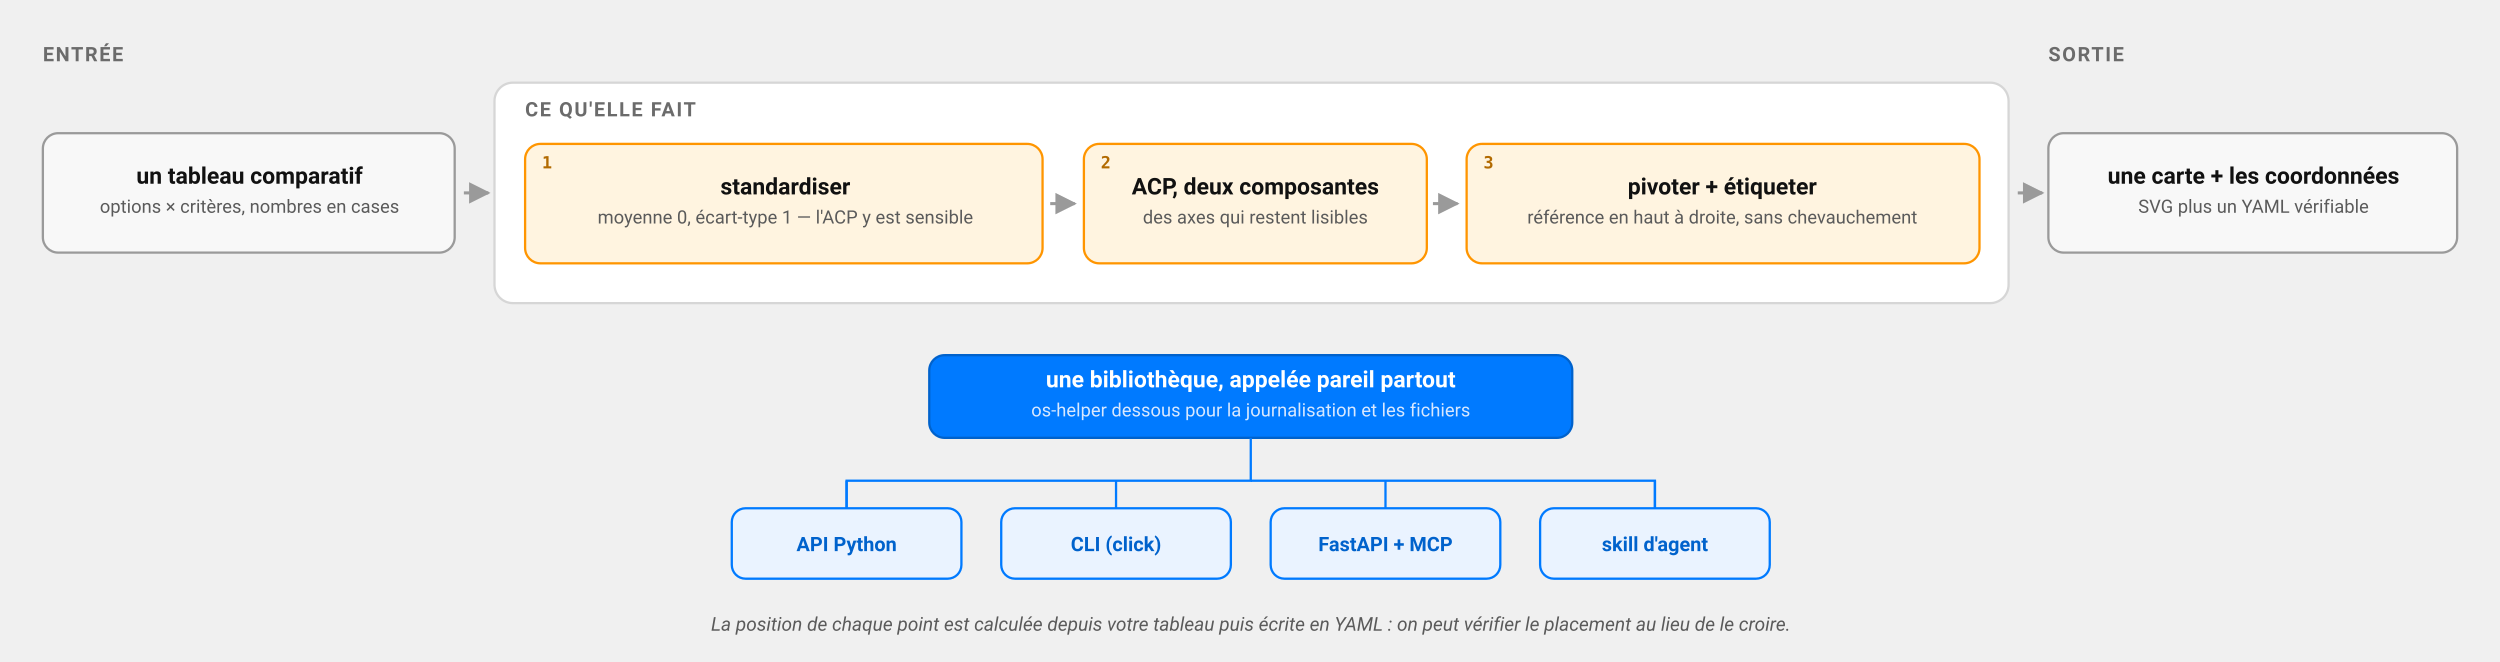
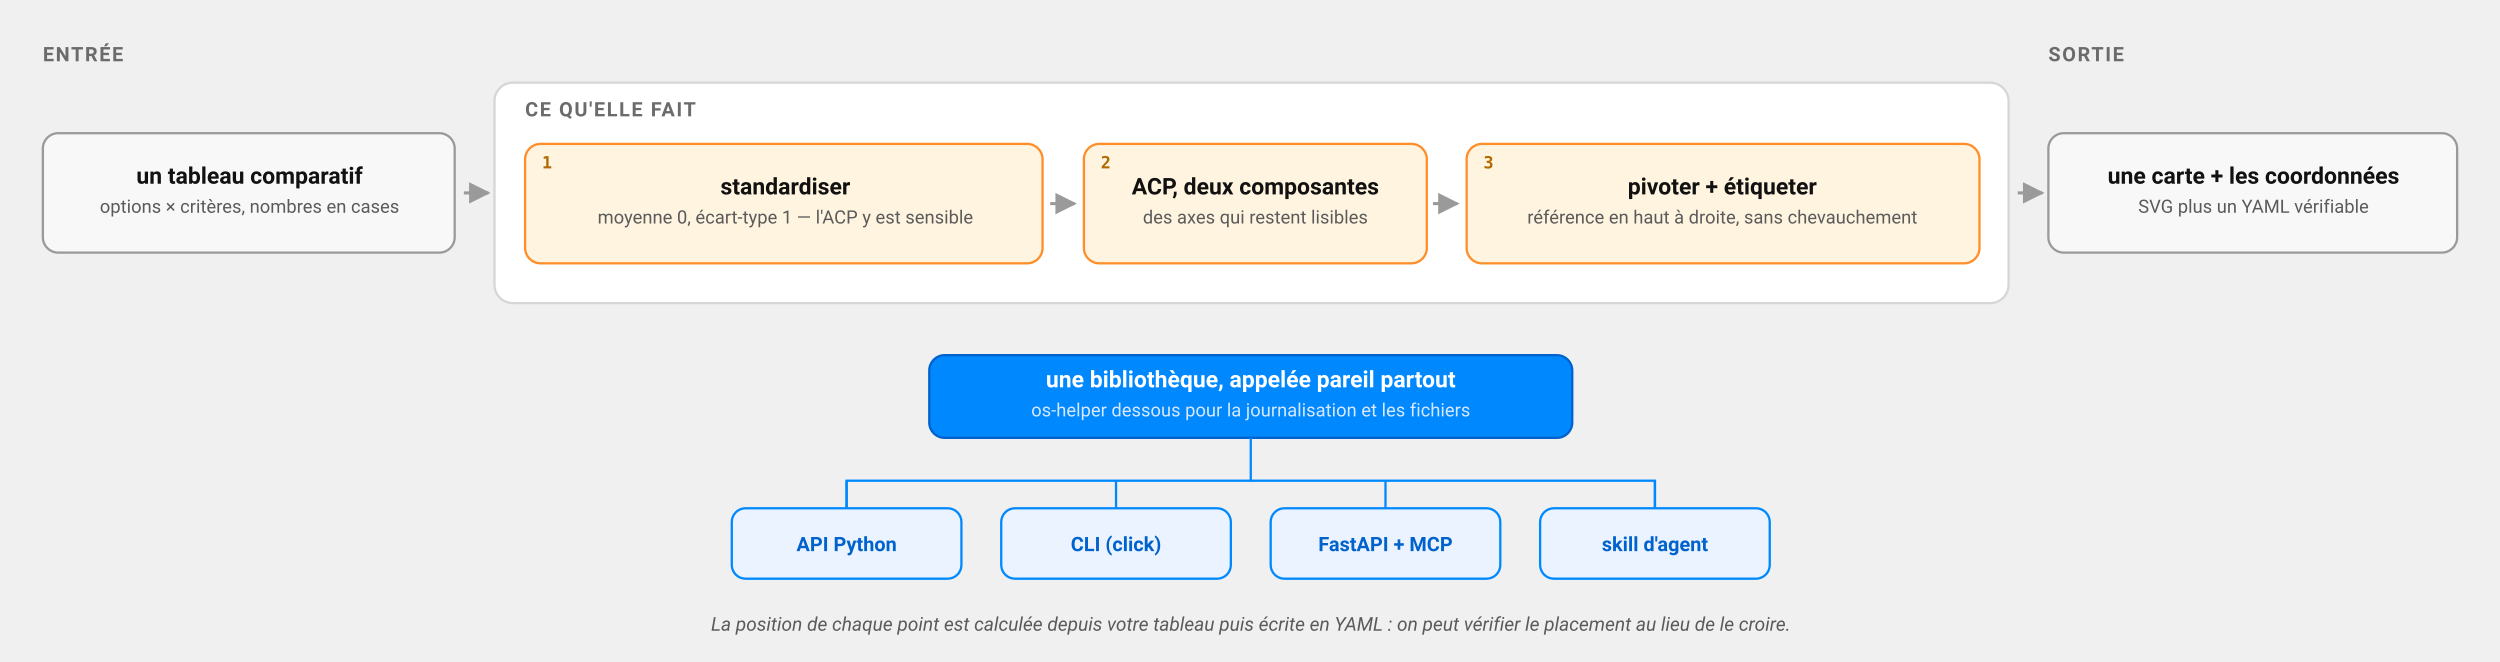
<svg xmlns="http://www.w3.org/2000/svg" viewBox="0 0 1633 432" width="1633" height="432" role="img" aria-labelledby="sp-title sp-desc" font-family="Roboto, 'Helvetica Neue', Arial, sans-serif">
  <style>
    .panel      { fill: #ffffff; stroke: #d6d6d6; stroke-width: 1.5; }
    .panel-label{ fill: #6b6b6b; font-size: 13px; font-weight: 600; letter-spacing: .08em; }
    .io         { fill: #F8F8F8; stroke: #9a9a9a; stroke-width: 1.5; }
-     .stage      { fill: #FFF4E0; stroke: #FF9500; stroke-width: 1.5; }
-     .core       { fill: #007AFF; stroke: #0062CC; stroke-width: 1.5; }
-     .surface    { fill: #EAF3FF; stroke: #007AFF; stroke-width: 1.5; }
+     .stage      { fill: #FFF4E0; stroke: #FF8D28; stroke-width: 1.5; }
+     .core       { fill: #0088FF; stroke: #0062CC; stroke-width: 1.5; }
+     .surface    { fill: #EAF3FF; stroke: #0088FF; stroke-width: 1.5; }
    .n-title    { font-size: 15px; font-weight: 600; fill: #111111; }
    .n-sub      { font-size: 12px; fill: #5a5a5a; }
    .on-dark    { fill: #ffffff; font-size: 15px; font-weight: 600; }
    .on-dark-sub{ fill: #d8e8ff; font-size: 12px; }
    .flow       { fill: none; stroke: #9a9a9a; stroke-width: 2; }
-     .tie        { fill: none; stroke: #007AFF; stroke-width: 1.5; }
+     .tie        { fill: none; stroke: #0088FF; stroke-width: 1.5; }
    .caption    { font-size: 12.5px; fill: #5a5a5a; font-style: italic; }
    .step       { font-size: 11px; font-weight: 700; fill: #B26A00;
                  font-family: 'Roboto Mono', ui-monospace, monospace; }
    .surf-label { font-size: 13px; font-weight: 600; fill: #0062CC; }

    @media (prefers-color-scheme: dark) {
      .panel      { fill: #1b1b1d; stroke: #3a3a3d; }
      .panel-label{ fill: #a0a0a6; }
      .io         { fill: #2a2a2e; stroke: #6f6f76; }
-       .stage      { fill: #3a2d12; stroke: #FF9500; }
+       .stage      { fill: #3a2d12; stroke: #FF8D28; }
      .surface    { fill: #10243d; stroke: #4da2ff; }
      .n-title    { fill: #f2f2f4; }
      .n-sub      { fill: #b4b4ba; }
      .flow       { stroke: #7a7a82; }
      .tie        { stroke: #4da2ff; }
      .caption    { fill: #a0a0a6; }
      .step       { fill: #FFCC00; }
      .surf-label { fill: #4da2ff; }
    }
  </style>
  <defs>
    <marker id="ah-arrow" viewBox="0 0 10 10" refX="9" refY="5" markerWidth="7" markerHeight="7" orient="auto-start-reverse">
      <path d="M0 0 L10 5 L0 10 z" fill="#9a9a9a" />
    </marker>
  </defs>
  <text class="panel-label" x="28" y="40">ENTRÉE</text>
  <rect class="io" x="28" y="87" width="269" height="78" rx="10" />
  <text class="n-title" x="163" y="120" text-anchor="middle">un tableau comparatif</text>
  <text class="n-sub" x="163" y="139" text-anchor="middle">options × critères, nombres en cases</text>
  <path class="flow" d="M303 126 H319" marker-end="url(#ah-arrow)" />
  <rect class="panel" x="323" y="54" width="989" height="144" rx="12" />
  <text class="panel-label" x="343" y="76">CE QU'ELLE FAIT</text>
  <rect class="stage" x="343" y="94" width="338" height="78" rx="10" />
  <text class="n-title" x="513" y="127" text-anchor="middle">standardiser</text>
  <text class="n-sub" x="513" y="146" text-anchor="middle">moyenne 0, écart-type 1 — l'ACP y est sensible</text>
  <text class="step" x="354" y="110">1</text>
  <path class="flow" d="M686 133 H702" marker-end="url(#ah-arrow)" />
  <rect class="stage" x="708" y="94" width="224" height="78" rx="10" />
  <text class="n-title" x="820" y="127" text-anchor="middle">ACP, deux composantes</text>
  <text class="n-sub" x="820" y="146" text-anchor="middle">des axes qui restent lisibles</text>
  <text class="step" x="719" y="110">2</text>
  <path class="flow" d="M936 133 H952" marker-end="url(#ah-arrow)" />
  <rect class="stage" x="958" y="94" width="335" height="78" rx="10" />
  <text class="n-title" x="1125" y="127" text-anchor="middle">pivoter + étiqueter</text>
  <text class="n-sub" x="1125" y="146" text-anchor="middle">référence en haut à droite, sans chevauchement</text>
  <text class="step" x="969" y="110">3</text>
  <path class="flow" d="M1318 126 H1334" marker-end="url(#ah-arrow)" />
  <text class="panel-label" x="1338" y="40">SORTIE</text>
  <rect class="io" x="1338" y="87" width="267" height="78" rx="10" />
  <text class="n-title" x="1472" y="120" text-anchor="middle">une carte + les coordonnées</text>
  <text class="n-sub" x="1472" y="139" text-anchor="middle">SVG plus un YAML vérifiable</text>
  <rect class="core" x="607" y="232" width="420" height="54" rx="10" />
  <text class="on-dark" x="817" y="253" text-anchor="middle">une bibliothèque, appelée pareil partout</text>
  <text class="on-dark-sub" x="817" y="272" text-anchor="middle">os-helper dessous pour la journalisation et les fichiers</text>
  <path class="tie" d="M817 286 V314 H553 V332" />
  <path class="tie" d="M817 314 H1081 V332" />
  <path class="tie" d="M553 314 V332" />
  <rect class="surface" x="478" y="332" width="150" height="46" rx="9" />
  <text class="surf-label" x="553" y="360" text-anchor="middle">API Python</text>
  <path class="tie" d="M729 314 V332" />
  <rect class="surface" x="654" y="332" width="150" height="46" rx="9" />
  <text class="surf-label" x="729" y="360" text-anchor="middle">CLI (click)</text>
  <path class="tie" d="M905 314 V332" />
  <rect class="surface" x="830" y="332" width="150" height="46" rx="9" />
  <text class="surf-label" x="905" y="360" text-anchor="middle">FastAPI + MCP</text>
  <path class="tie" d="M1081 314 V332" />
  <rect class="surface" x="1006" y="332" width="150" height="46" rx="9" />
  <text class="surf-label" x="1081" y="360" text-anchor="middle">skill d'agent</text>
  <text class="caption" x="817" y="412" text-anchor="middle">La position de chaque point est calculée depuis votre tableau puis écrite en YAML : on peut vérifier le placement au lieu de le croire.</text>
</svg>
